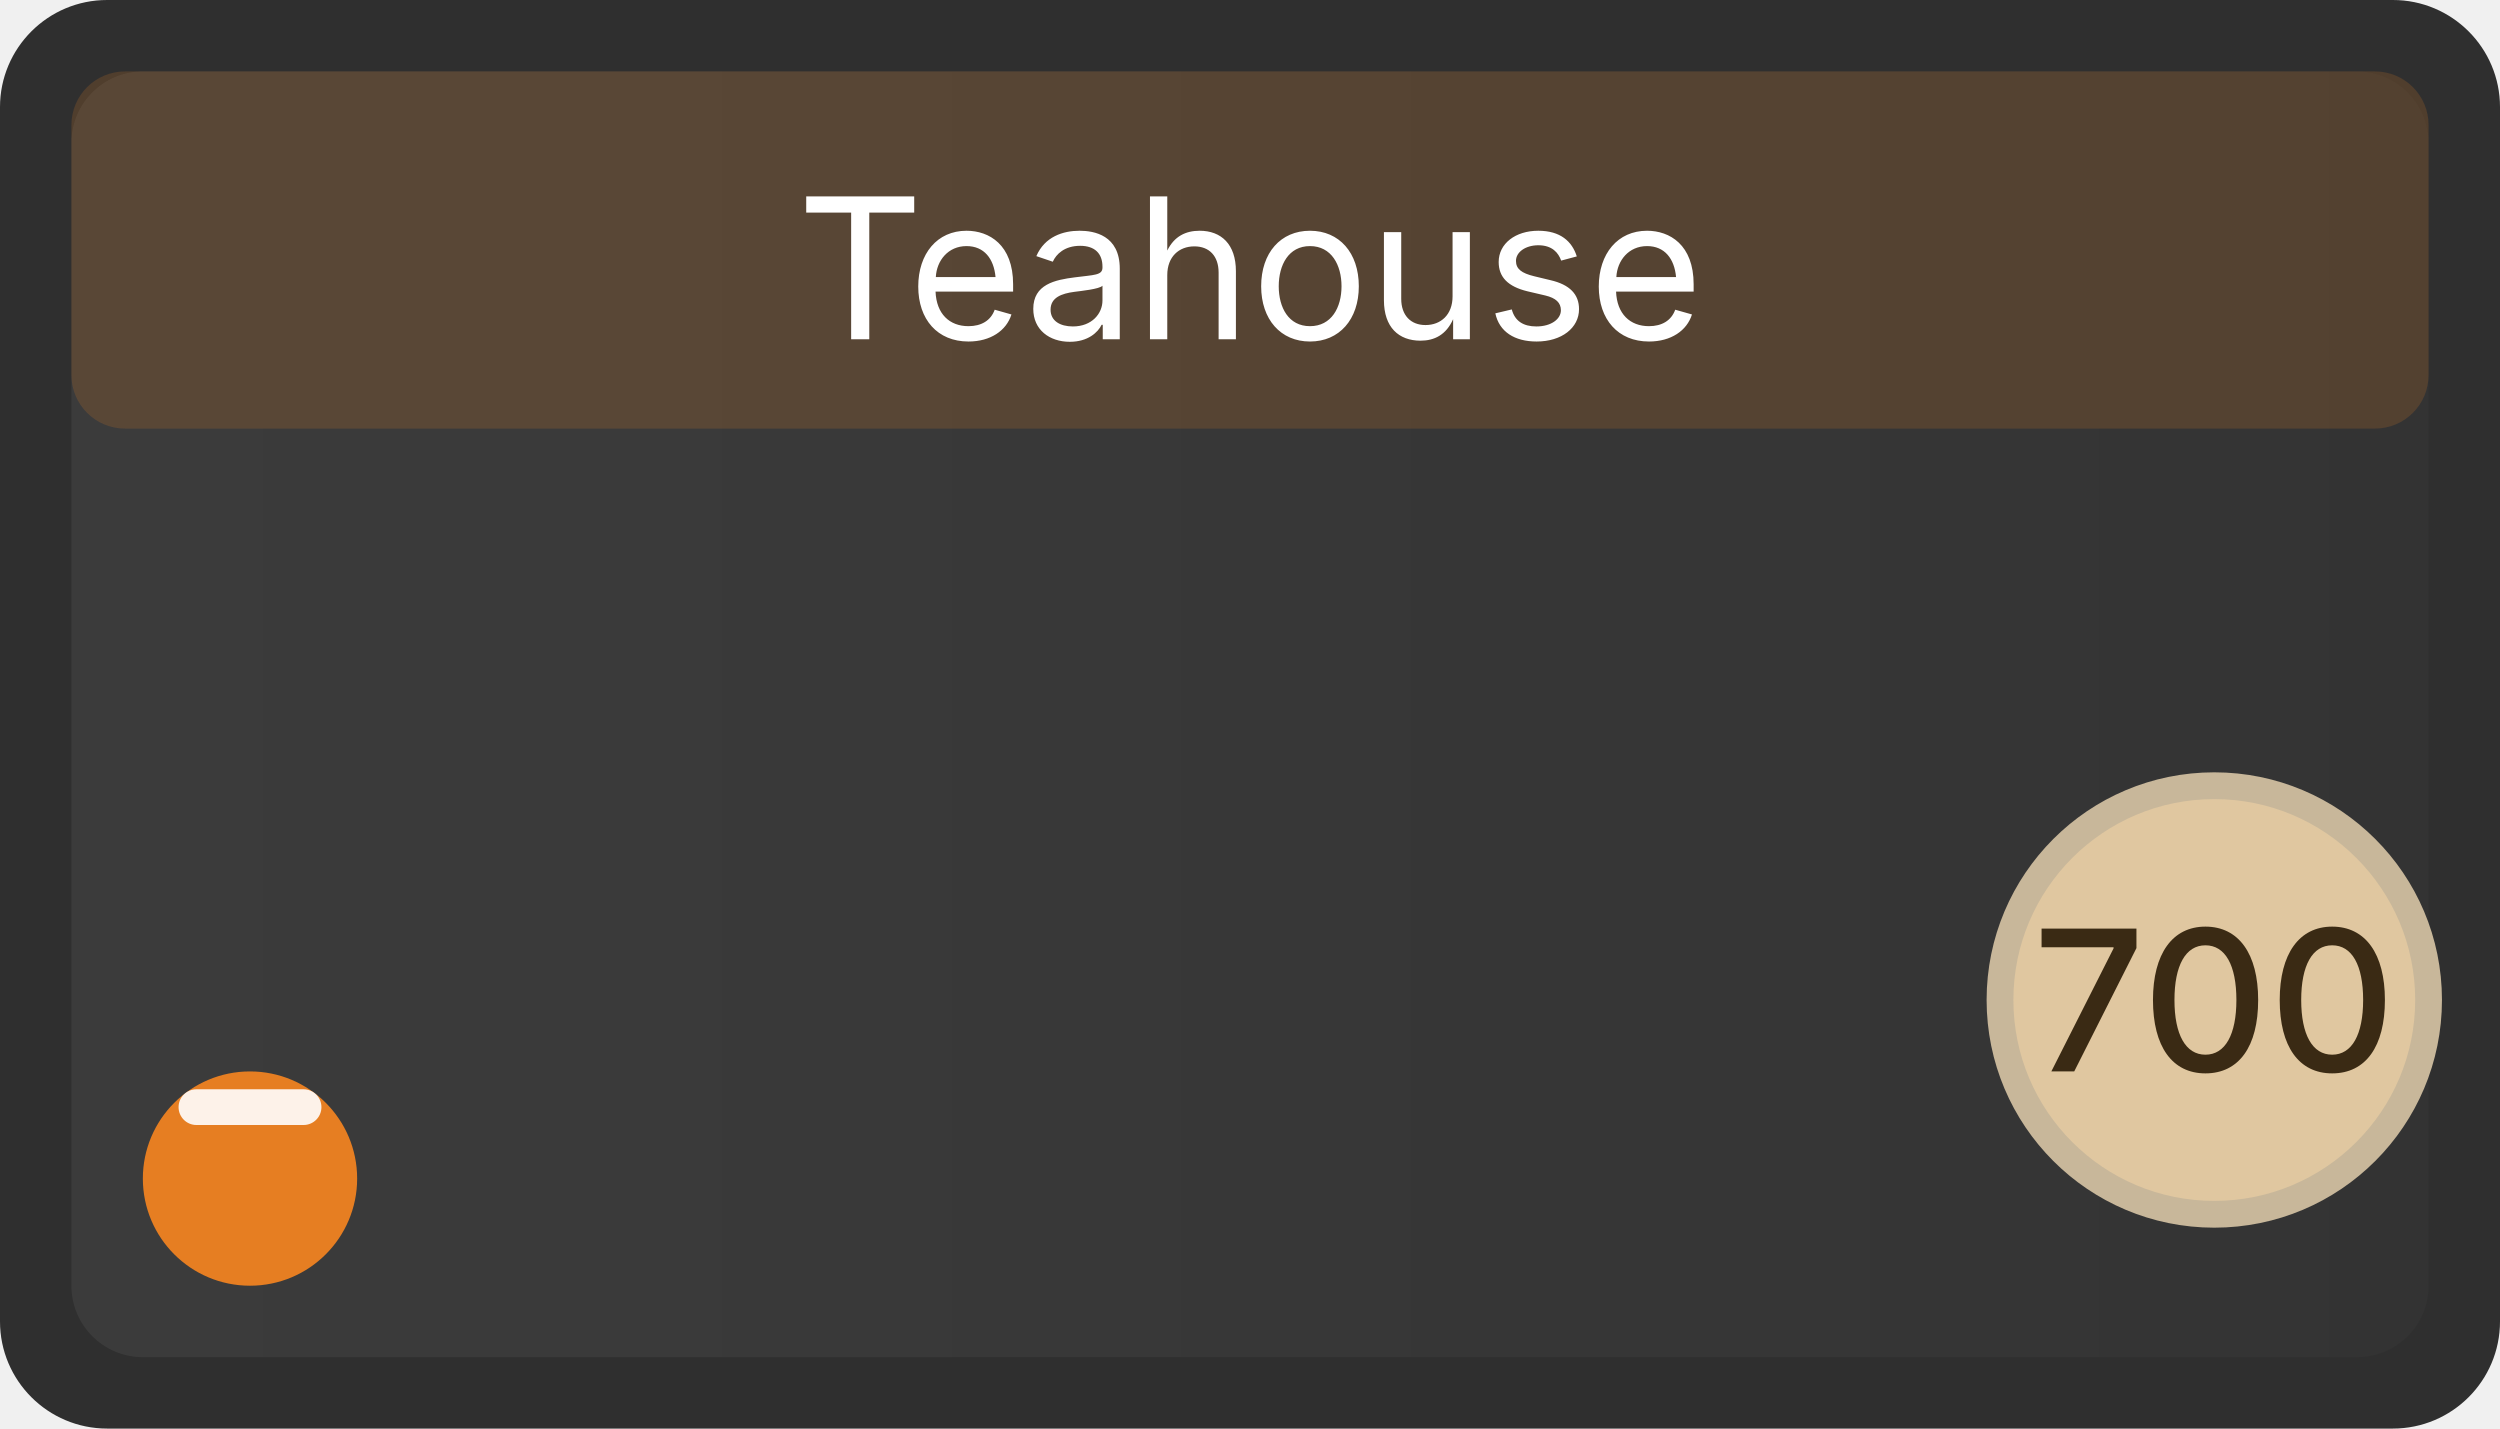
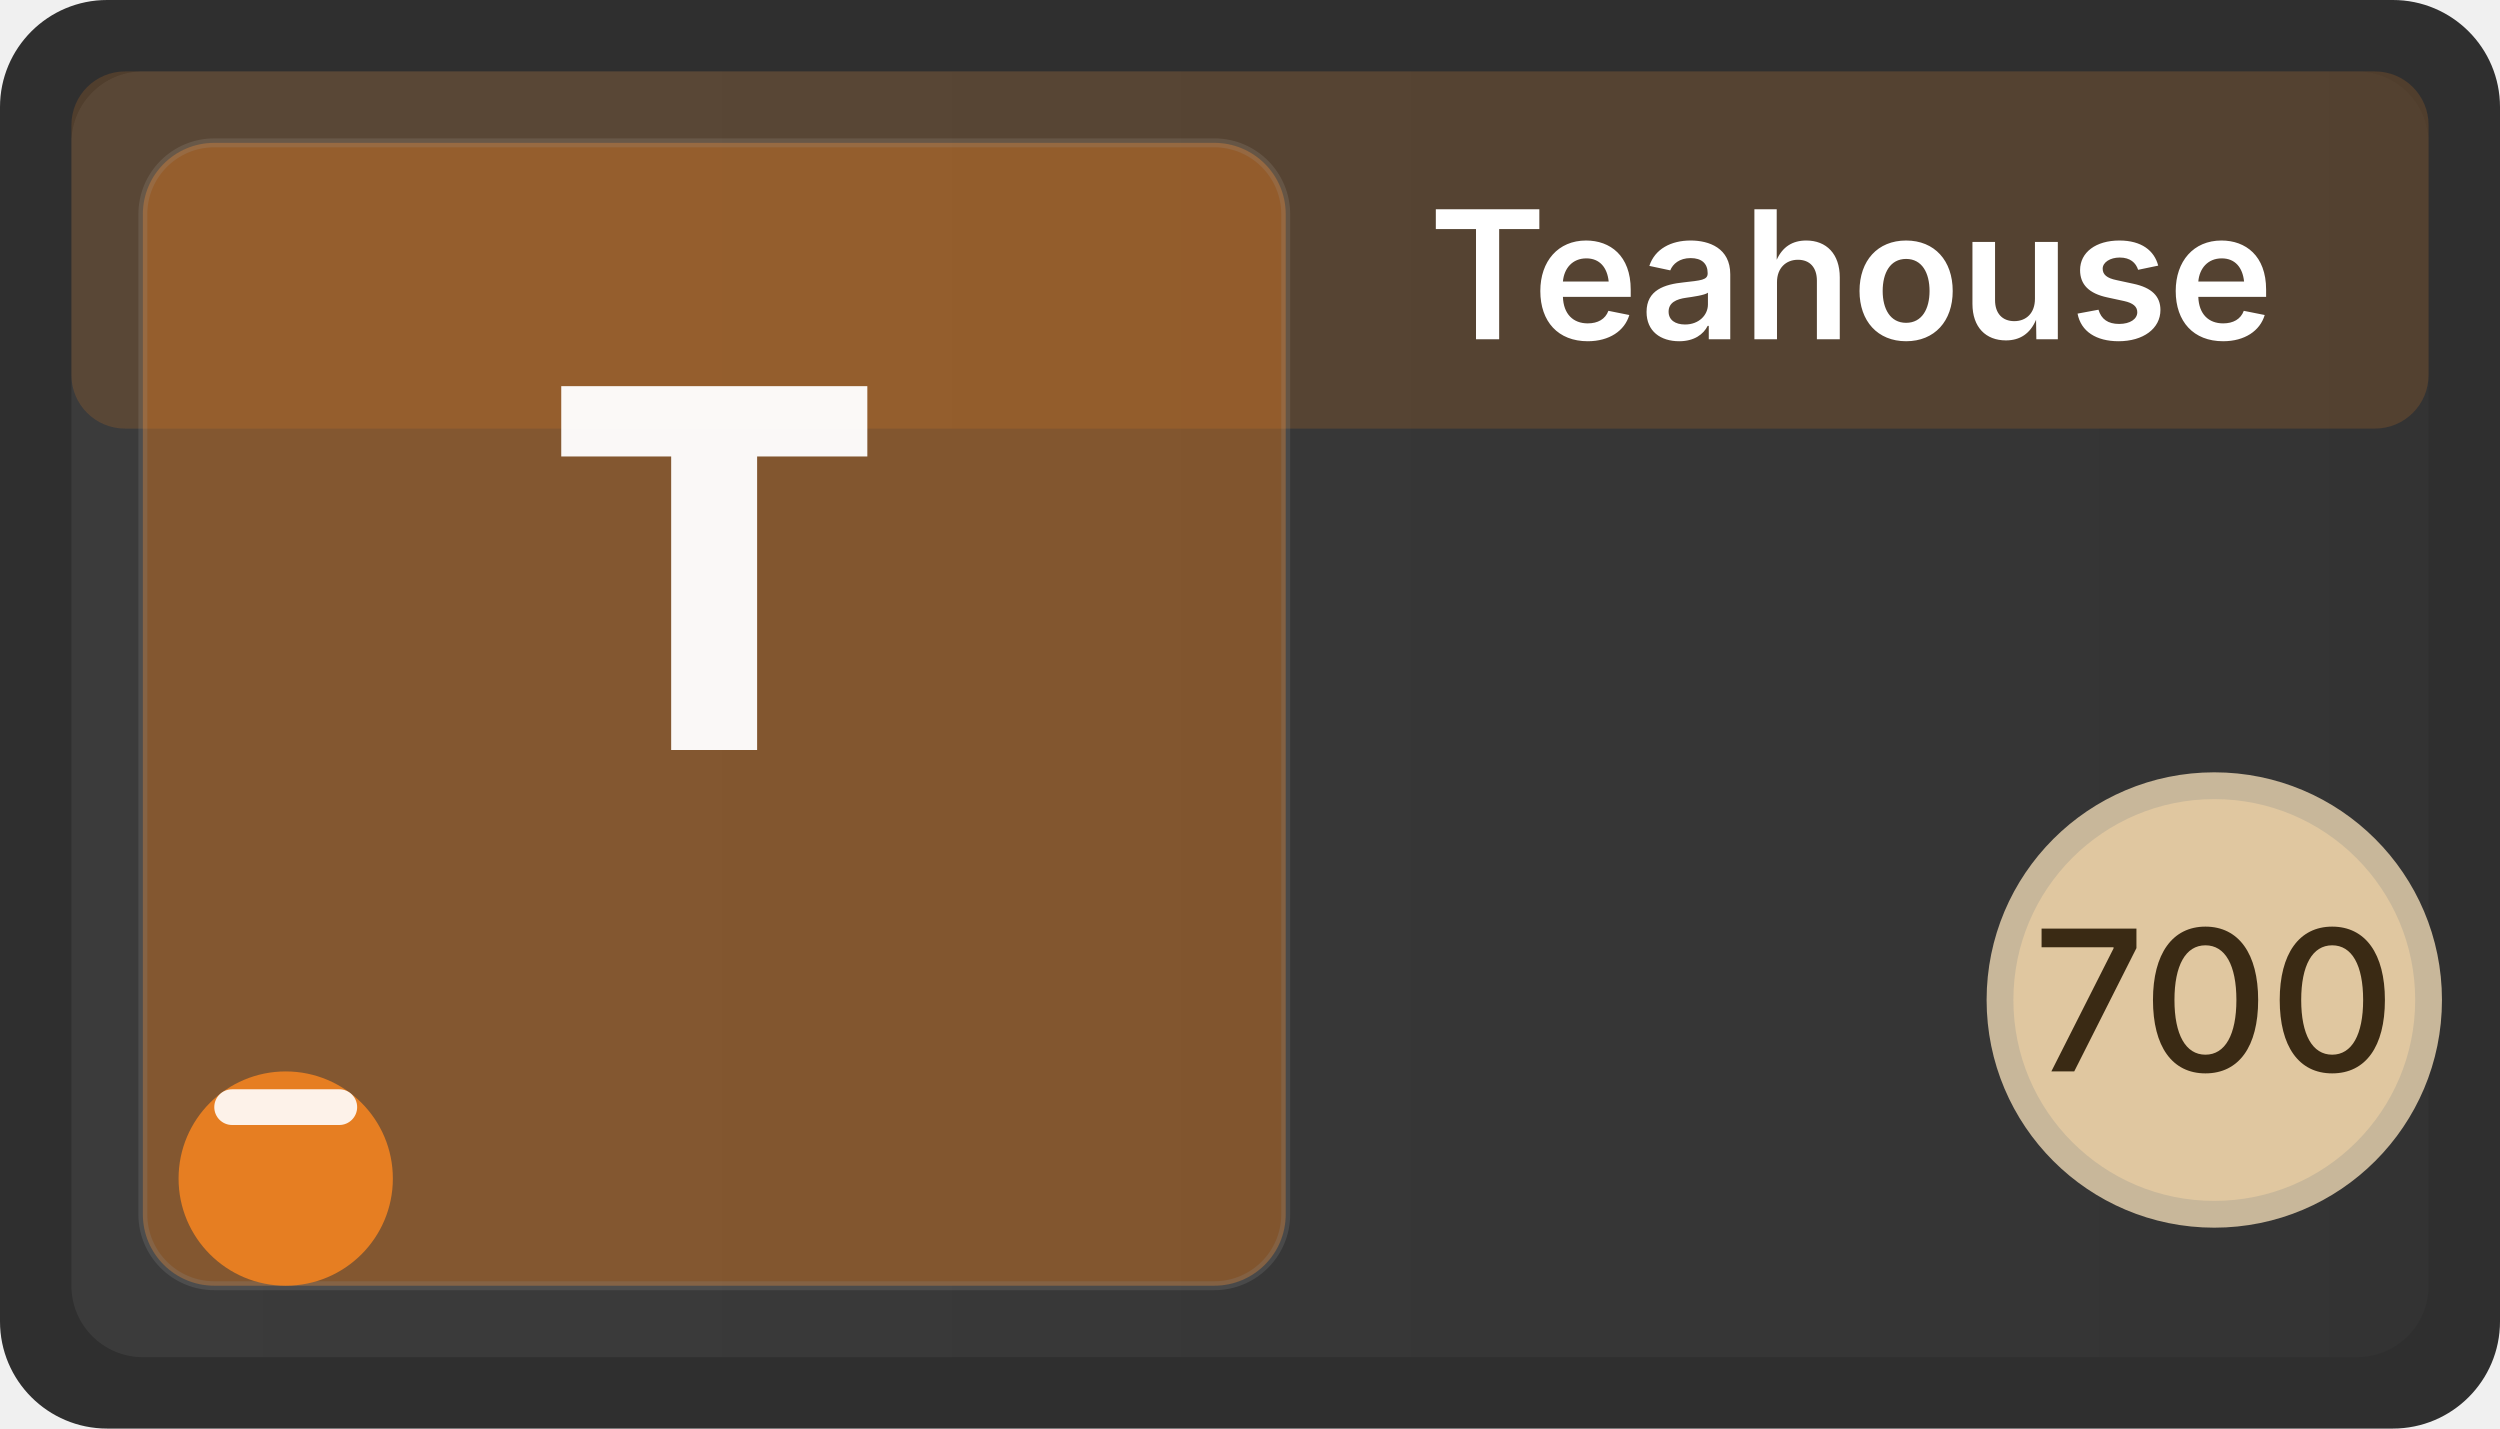
<svg xmlns="http://www.w3.org/2000/svg" width="140" height="80" viewBox="0 0 140 80" role="img" aria-label="Teahouse">
  <defs>
    <linearGradient id="g-biz-teahouse" x1="0" x2="1">
      <stop offset="0" stop-color="#ffffff" stop-opacity="0.06" />
      <stop offset="1" stop-color="#ffffff" stop-opacity="0.02" />
    </linearGradient>
  </defs>
  <rect x="0" y="0" width="140" height="80" rx="6" ry="6" fill="#2f2f2f" />
  <rect x="4" y="4" width="132" height="72" rx="4" ry="4" fill="url(#g-biz-teahouse)" />
  <rect x="4" y="4" width="132" height="20" rx="3" ry="3" fill="#E67E22" opacity="0.18" />
-   <text x="70" y="19" font-family="Inter, Segoe UI, Arial, sans-serif" font-size="11" fill="#ffffff" font-weight="400" text-anchor="middle">Teahouse</text>
+   <g class="ms-card-graphic" aria-hidden="true">
+     <rect x="8" y="8" width="64" height="64" rx="4" ry="4" fill="#E67E22" opacity="0.42" stroke="#ffffff" stroke-width="0.5" stroke-opacity="0.22" />
+     <text x="40" y="42" font-family="Inter, Segoe UI, Arial, sans-serif" font-size="28" fill="#ffffff" font-weight="800" text-anchor="middle" opacity="0.96">T</text>
+   </g>
+   <text x="80" y="19" font-family="Inter, Segoe UI, Arial, sans-serif" font-size="10" fill="#ffffff" font-weight="600" text-anchor="start">Teahouse</text>
  <circle cx="124" cy="56" r="12" fill="#e0c7a0" stroke="#c8b79a" stroke-width="1.5" />
  <text x="124" y="60" font-family="Inter, Segoe UI, Arial, sans-serif" font-size="11" fill="#3a2a14" text-anchor="middle" font-weight="500">700</text>
-   <g class="ms-synergy-icon" aria-hidden="false" transform="translate(6, 58)">
+   <g class="ms-synergy-icon" aria-hidden="false" transform="translate(8, 58)">
    <svg width="16" height="16" viewBox="0 0 16 16" role="img" aria-label="Food icon">
      <circle cx="8" cy="8" r="6" fill="#E67E22" />
      <rect x="4" y="3" width="8" height="2" rx="1" fill="#fff" opacity="0.9" />
    </svg>
  </g>
</svg>
